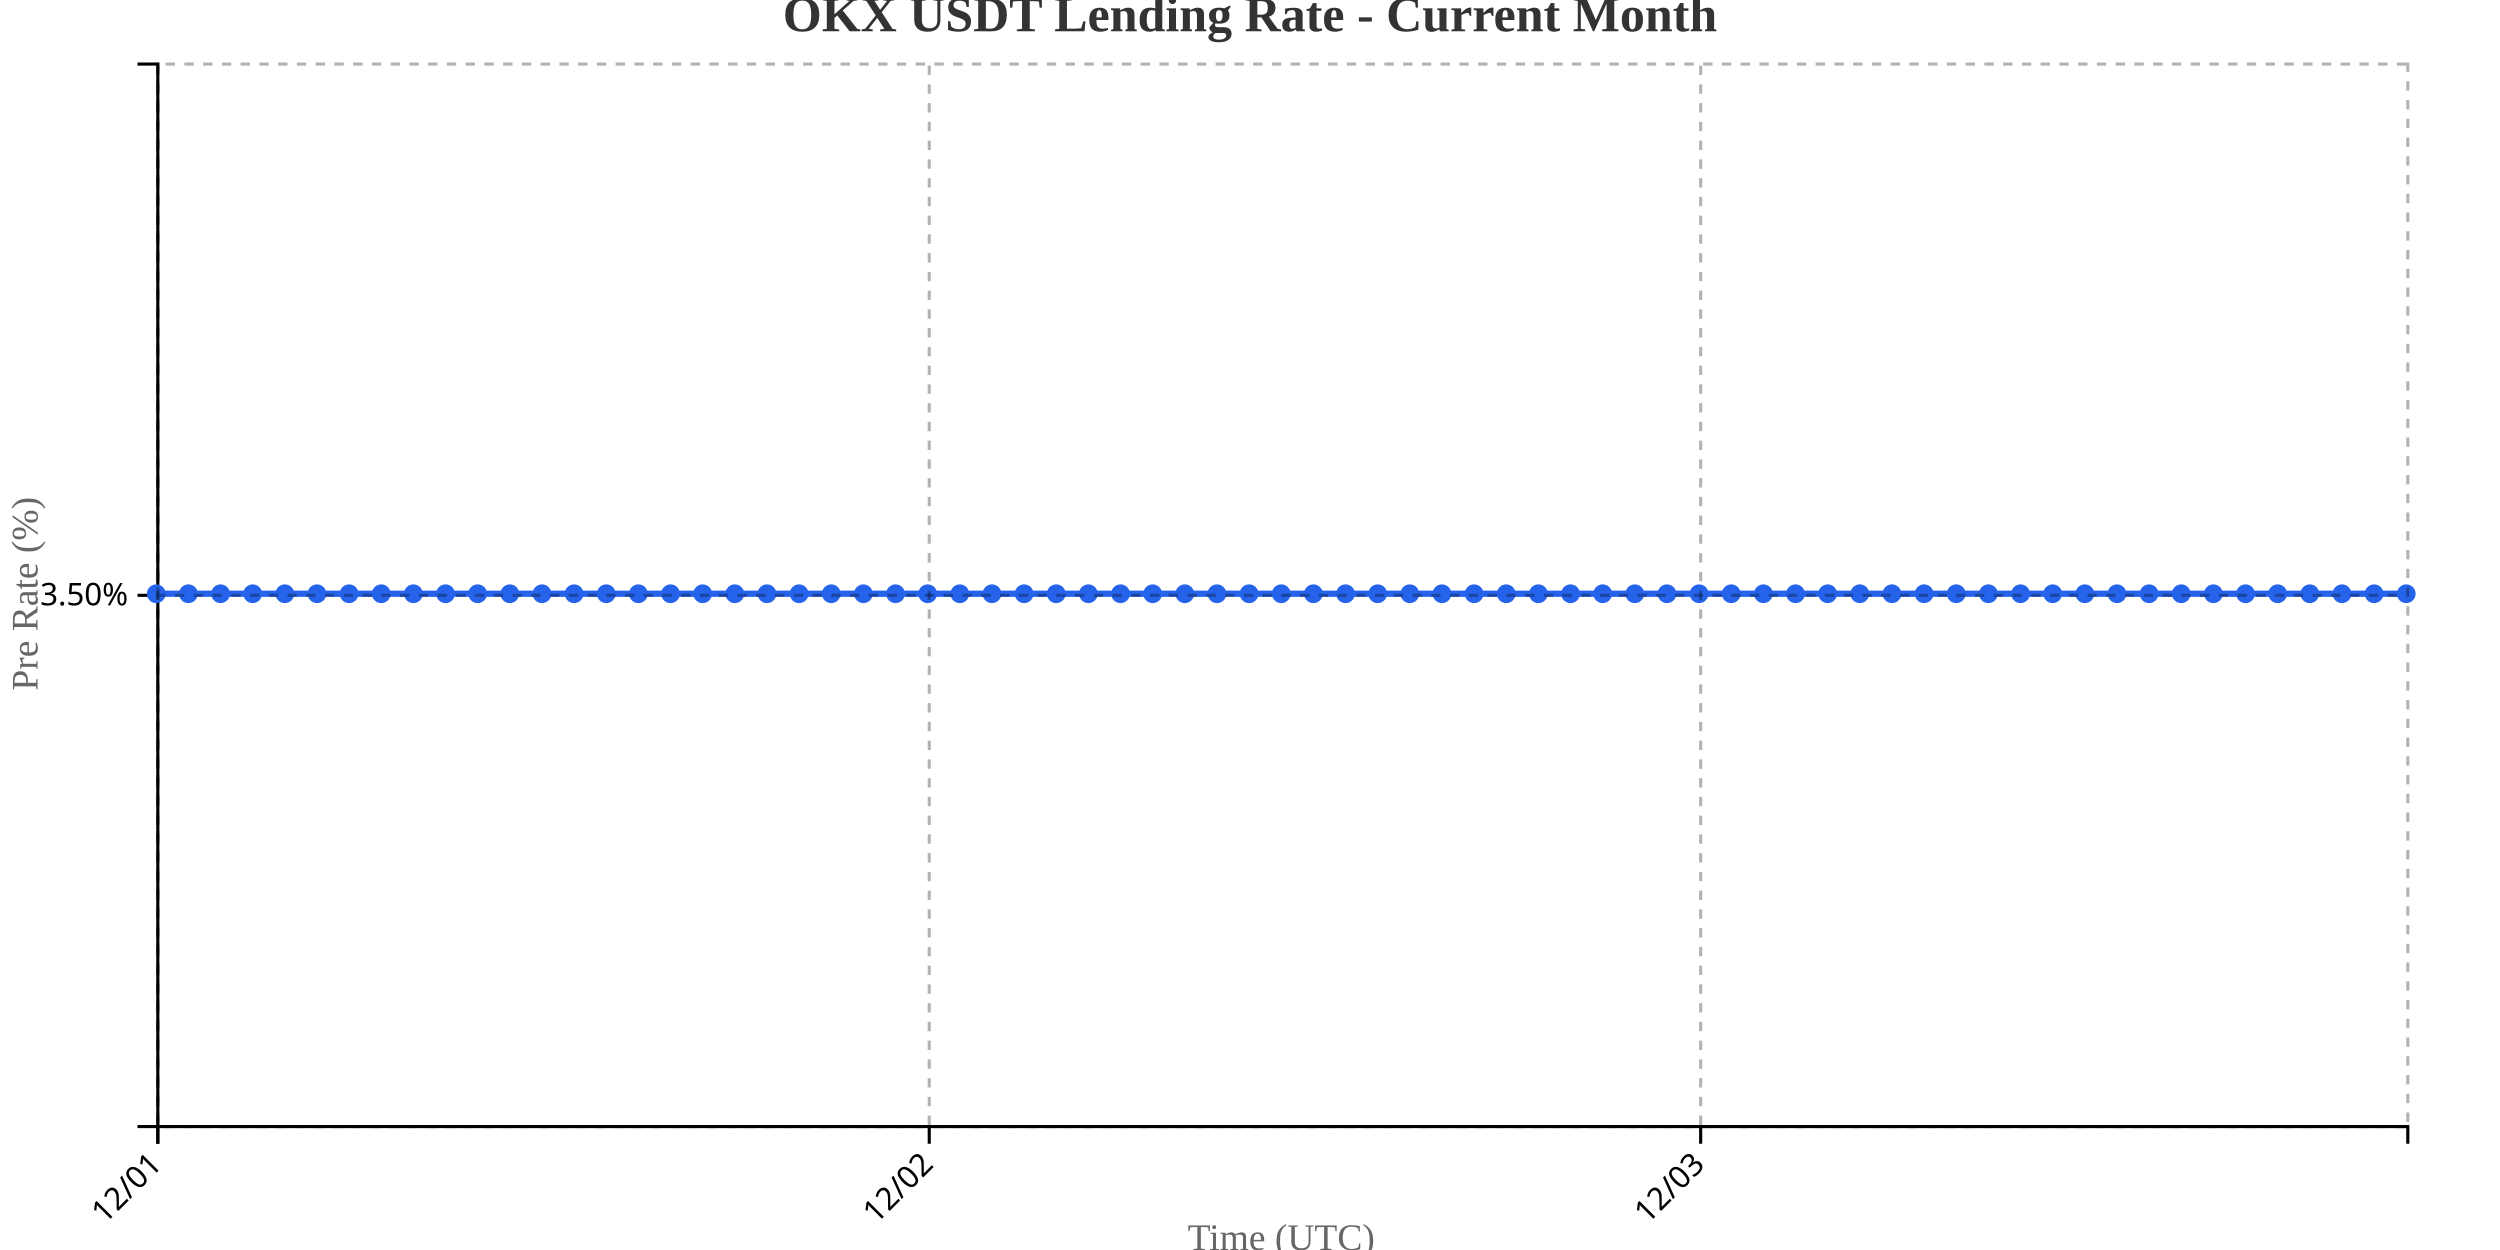
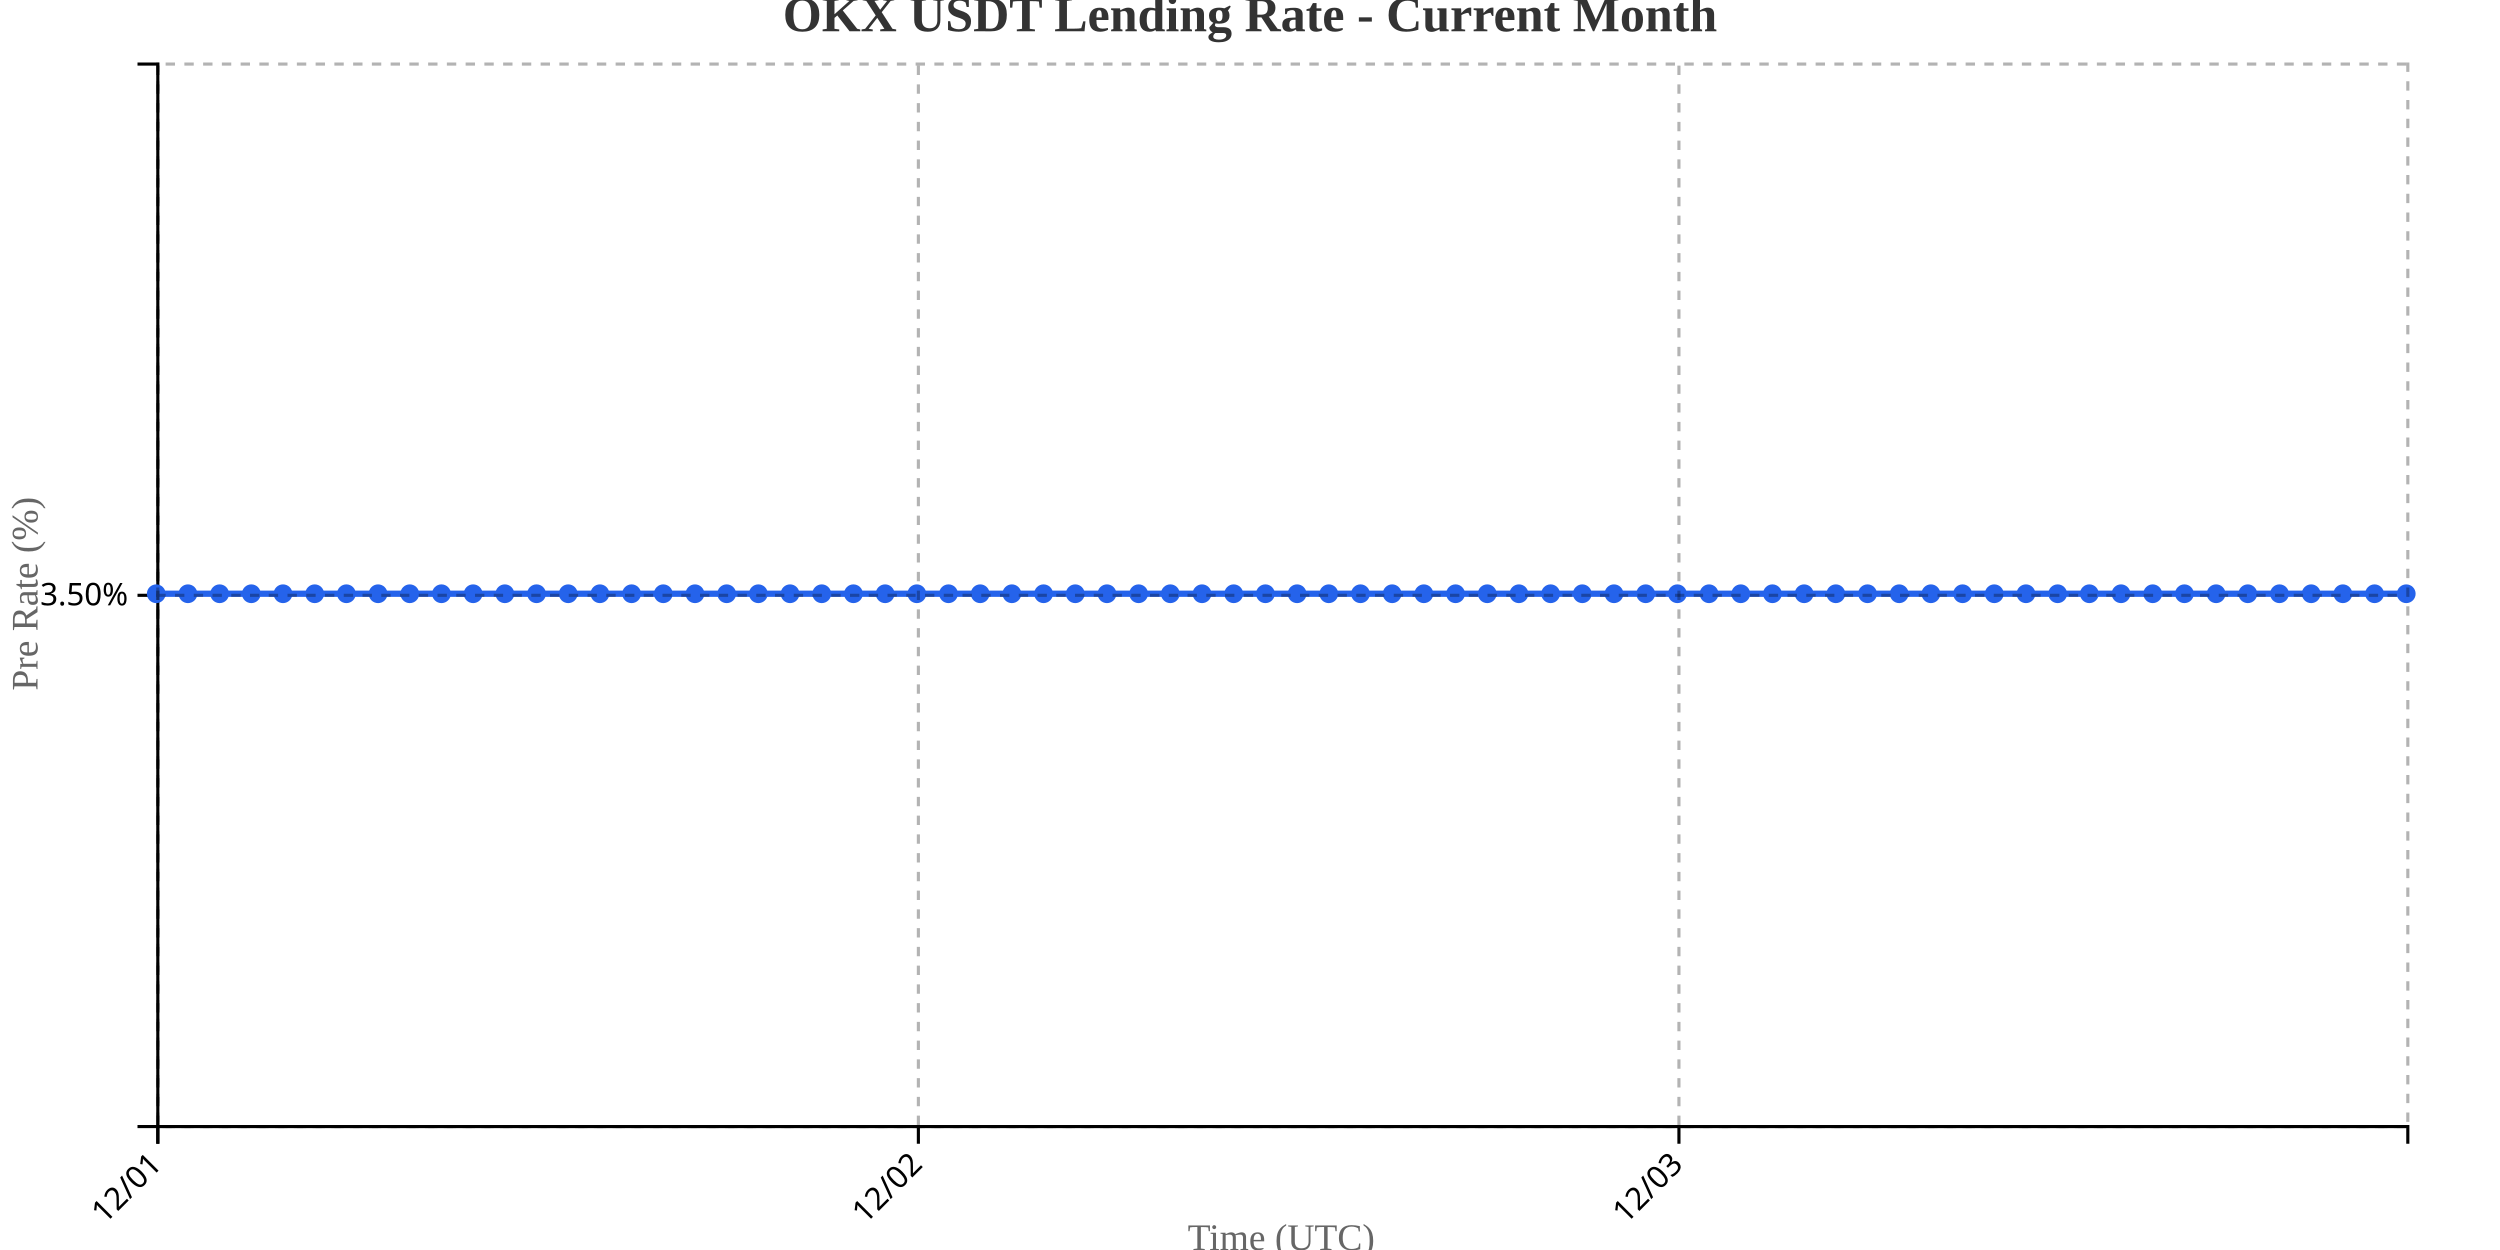
<svg xmlns="http://www.w3.org/2000/svg" width="800" height="400">
  <g transform="translate(50,20)">
    <g transform="translate(0,340)" fill="none" font-size="10" font-family="sans-serif" text-anchor="middle">
      <path class="domain" stroke="currentColor" d="M0.5,6V0.5H720.5V6" />
      <g class="tick" opacity="1" transform="translate(0.5,0)">
        <line stroke="currentColor" y2="6" />
        <text fill="currentColor" y="9" dy=".15em" style="text-anchor: end;" dx="-.8em" transform="rotate(-45)">12/01</text>
      </g>
-       <g class="tick" opacity="1" transform="translate(247.3571,0)">
+       <g class="tick" opacity="1" transform="translate(243.8803,0)">
        <line stroke="currentColor" y2="6" />
        <text fill="currentColor" y="9" dy=".15em" style="text-anchor: end;" dx="-.8em" transform="rotate(-45)">12/02</text>
      </g>
-       <g class="tick" opacity="1" transform="translate(494.2143,0)">
+       <g class="tick" opacity="1" transform="translate(487.2606,0)">
        <line stroke="currentColor" y2="6" />
        <text fill="currentColor" y="9" dy=".15em" style="text-anchor: end;" dx="-.8em" transform="rotate(-45)">12/03</text>
      </g>
    </g>
    <g fill="none" font-size="10" font-family="sans-serif" text-anchor="end">
      <path class="domain" stroke="currentColor" d="M-6,340.5H0.5V0.5H-6" />
      <g class="tick" opacity="1" transform="translate(0,170.5)">
        <line stroke="currentColor" x2="-6" />
        <text fill="currentColor" x="-9" dy="0.32em">3.50%</text>
      </g>
    </g>
    <text transform="rotate(-90)" y="-50" x="-170" dy="1em" style="text-anchor: middle; font-size: 12px; fill: #666;">Pre Rate (%)</text>
    <text transform="translate(360, 380)" style="text-anchor: middle; font-size: 12px; fill: #666;">Time (UTC)</text>
-     <path fill="none" stroke="#2563eb" stroke-width="2" d="M0,170C3.429,170,6.857,170,10.286,170C13.714,170,17.143,170,20.571,170C24,170,27.429,170,30.857,170C34.286,170,37.714,170,41.143,170C44.571,170,48,170,51.429,170C54.857,170,58.286,170,61.714,170C65.143,170,68.571,170,72,170C75.429,170,78.857,170,82.286,170C85.714,170,89.143,170,92.571,170C96,170,99.429,170,102.857,170C106.286,170,109.714,170,113.143,170C116.571,170,120,170,123.429,170C126.857,170,130.286,170,133.714,170C137.143,170,140.571,170,144,170C147.429,170,150.857,170,154.286,170C157.714,170,161.143,170,164.571,170C168,170,171.429,170,174.857,170C178.286,170,181.714,170,185.143,170C188.571,170,192,170,195.429,170C198.857,170,202.286,170,205.714,170C209.143,170,212.571,170,216,170C219.429,170,222.857,170,226.286,170C229.714,170,233.143,170,236.571,170C240,170,243.429,170,246.857,170C250.286,170,253.714,170,257.143,170C260.571,170,264,170,267.429,170C270.857,170,274.286,170,277.714,170C281.143,170,284.571,170,288,170C291.429,170,294.857,170,298.286,170C301.714,170,305.143,170,308.571,170C312,170,315.429,170,318.857,170C322.286,170,325.714,170,329.143,170C332.571,170,336,170,339.429,170C342.857,170,346.286,170,349.714,170C353.143,170,356.571,170,360,170C363.429,170,366.857,170,370.286,170C373.714,170,377.143,170,380.571,170C384,170,387.429,170,390.857,170C394.286,170,397.714,170,401.143,170C404.571,170,408,170,411.429,170C414.857,170,418.286,170,421.714,170C425.143,170,428.571,170,432,170C435.429,170,438.857,170,442.286,170C445.714,170,449.143,170,452.571,170C456,170,459.429,170,462.857,170C466.286,170,469.714,170,473.143,170C476.571,170,480,170,483.429,170C486.857,170,490.286,170,493.714,170C497.143,170,500.571,170,504,170C507.429,170,510.857,170,514.286,170C517.714,170,521.143,170,524.571,170C528,170,531.429,170,534.857,170C538.286,170,541.714,170,545.143,170C548.571,170,552,170,555.429,170C558.857,170,562.286,170,565.714,170C569.143,170,572.571,170,576,170C579.429,170,582.857,170,586.286,170C589.714,170,593.143,170,596.571,170C600,170,603.429,170,606.857,170C610.286,170,613.714,170,617.143,170C620.571,170,624,170,627.429,170C630.857,170,634.286,170,637.714,170C641.143,170,644.571,170,648,170C651.429,170,654.857,170,658.286,170C661.714,170,665.143,170,668.571,170C672,170,675.429,170,678.857,170C682.286,170,685.714,170,689.143,170C692.571,170,696,170,699.429,170C702.857,170,706.286,170,709.714,170C713.143,170,716.571,170,720,170" />
+     <path fill="none" stroke="#2563eb" stroke-width="2" d="M0,170C3.38,170,6.761,170,10.141,170C13.521,170,16.901,170,20.282,170C23.662,170,27.042,170,30.423,170C33.803,170,37.183,170,40.563,170C43.944,170,47.324,170,50.704,170C54.085,170,57.465,170,60.845,170C64.225,170,67.606,170,70.986,170C74.366,170,77.746,170,81.127,170C84.507,170,87.887,170,91.268,170C94.648,170,98.028,170,101.408,170C104.789,170,108.169,170,111.549,170C114.93,170,118.31,170,121.69,170C125.07,170,128.451,170,131.831,170C135.211,170,138.592,170,141.972,170C145.352,170,148.732,170,152.113,170C155.493,170,158.873,170,162.254,170C165.634,170,169.014,170,172.394,170C175.775,170,179.155,170,182.535,170C185.915,170,189.296,170,192.676,170C196.056,170,199.437,170,202.817,170C206.197,170,209.577,170,212.958,170C216.338,170,219.718,170,223.099,170C226.479,170,229.859,170,233.239,170C236.62,170,240,170,243.38,170C246.761,170,250.141,170,253.521,170C256.901,170,260.282,170,263.662,170C267.042,170,270.423,170,273.803,170C277.183,170,280.563,170,283.944,170C287.324,170,290.704,170,294.085,170C297.465,170,300.845,170,304.225,170C307.606,170,310.986,170,314.366,170C317.746,170,321.127,170,324.507,170C327.887,170,331.268,170,334.648,170C338.028,170,341.408,170,344.789,170C348.169,170,351.549,170,354.93,170C358.31,170,361.69,170,365.07,170C368.451,170,371.831,170,375.211,170C378.592,170,381.972,170,385.352,170C388.732,170,392.113,170,395.493,170C398.873,170,402.254,170,405.634,170C409.014,170,412.394,170,415.775,170C419.155,170,422.535,170,425.915,170C429.296,170,432.676,170,436.056,170C439.437,170,442.817,170,446.197,170C449.577,170,452.958,170,456.338,170C459.718,170,463.099,170,466.479,170C469.859,170,473.239,170,476.62,170C480,170,483.38,170,486.761,170C490.141,170,493.521,170,496.901,170C500.282,170,503.662,170,507.042,170C510.423,170,513.803,170,517.183,170C520.563,170,523.944,170,527.324,170C530.704,170,534.085,170,537.465,170C540.845,170,544.225,170,547.606,170C550.986,170,554.366,170,557.746,170C561.127,170,564.507,170,567.887,170C571.268,170,574.648,170,578.028,170C581.408,170,584.789,170,588.169,170C591.549,170,594.93,170,598.31,170C601.69,170,605.07,170,608.451,170C611.831,170,615.211,170,618.592,170C621.972,170,625.352,170,628.732,170C632.113,170,635.493,170,638.873,170C642.254,170,645.634,170,649.014,170C652.394,170,655.775,170,659.155,170C662.535,170,665.915,170,669.296,170C672.676,170,676.056,170,679.437,170C682.817,170,686.197,170,689.577,170C692.958,170,696.338,170,699.718,170C703.099,170,706.479,170,709.859,170C713.239,170,716.62,170,720,170" />
    <circle class="dot" cx="0" cy="170" r="3" fill="#2563eb" />
-     <circle class="dot" cx="10.286" cy="170" r="3" fill="#2563eb" />
-     <circle class="dot" cx="20.571" cy="170" r="3" fill="#2563eb" />
-     <circle class="dot" cx="30.857" cy="170" r="3" fill="#2563eb" />
-     <circle class="dot" cx="41.143" cy="170" r="3" fill="#2563eb" />
-     <circle class="dot" cx="51.429" cy="170" r="3" fill="#2563eb" />
-     <circle class="dot" cx="61.714" cy="170" r="3" fill="#2563eb" />
-     <circle class="dot" cx="72" cy="170" r="3" fill="#2563eb" />
-     <circle class="dot" cx="82.286" cy="170" r="3" fill="#2563eb" />
-     <circle class="dot" cx="92.571" cy="170" r="3" fill="#2563eb" />
-     <circle class="dot" cx="102.857" cy="170" r="3" fill="#2563eb" />
-     <circle class="dot" cx="113.143" cy="170" r="3" fill="#2563eb" />
-     <circle class="dot" cx="123.429" cy="170" r="3" fill="#2563eb" />
-     <circle class="dot" cx="133.714" cy="170" r="3" fill="#2563eb" />
-     <circle class="dot" cx="144" cy="170" r="3" fill="#2563eb" />
-     <circle class="dot" cx="154.286" cy="170" r="3" fill="#2563eb" />
-     <circle class="dot" cx="164.571" cy="170" r="3" fill="#2563eb" />
-     <circle class="dot" cx="174.857" cy="170" r="3" fill="#2563eb" />
-     <circle class="dot" cx="185.143" cy="170" r="3" fill="#2563eb" />
-     <circle class="dot" cx="195.429" cy="170" r="3" fill="#2563eb" />
-     <circle class="dot" cx="205.714" cy="170" r="3" fill="#2563eb" />
-     <circle class="dot" cx="216" cy="170" r="3" fill="#2563eb" />
-     <circle class="dot" cx="226.286" cy="170" r="3" fill="#2563eb" />
-     <circle class="dot" cx="236.571" cy="170" r="3" fill="#2563eb" />
-     <circle class="dot" cx="246.857" cy="170" r="3" fill="#2563eb" />
-     <circle class="dot" cx="257.143" cy="170" r="3" fill="#2563eb" />
-     <circle class="dot" cx="267.429" cy="170" r="3" fill="#2563eb" />
-     <circle class="dot" cx="277.714" cy="170" r="3" fill="#2563eb" />
-     <circle class="dot" cx="288" cy="170" r="3" fill="#2563eb" />
-     <circle class="dot" cx="298.286" cy="170" r="3" fill="#2563eb" />
-     <circle class="dot" cx="308.571" cy="170" r="3" fill="#2563eb" />
-     <circle class="dot" cx="318.857" cy="170" r="3" fill="#2563eb" />
-     <circle class="dot" cx="329.143" cy="170" r="3" fill="#2563eb" />
-     <circle class="dot" cx="339.429" cy="170" r="3" fill="#2563eb" />
-     <circle class="dot" cx="349.714" cy="170" r="3" fill="#2563eb" />
-     <circle class="dot" cx="360" cy="170" r="3" fill="#2563eb" />
-     <circle class="dot" cx="370.286" cy="170" r="3" fill="#2563eb" />
-     <circle class="dot" cx="380.571" cy="170" r="3" fill="#2563eb" />
-     <circle class="dot" cx="390.857" cy="170" r="3" fill="#2563eb" />
-     <circle class="dot" cx="401.143" cy="170" r="3" fill="#2563eb" />
-     <circle class="dot" cx="411.429" cy="170" r="3" fill="#2563eb" />
-     <circle class="dot" cx="421.714" cy="170" r="3" fill="#2563eb" />
-     <circle class="dot" cx="432" cy="170" r="3" fill="#2563eb" />
-     <circle class="dot" cx="442.286" cy="170" r="3" fill="#2563eb" />
-     <circle class="dot" cx="452.571" cy="170" r="3" fill="#2563eb" />
-     <circle class="dot" cx="462.857" cy="170" r="3" fill="#2563eb" />
-     <circle class="dot" cx="473.143" cy="170" r="3" fill="#2563eb" />
-     <circle class="dot" cx="483.429" cy="170" r="3" fill="#2563eb" />
-     <circle class="dot" cx="493.714" cy="170" r="3" fill="#2563eb" />
-     <circle class="dot" cx="504" cy="170" r="3" fill="#2563eb" />
-     <circle class="dot" cx="514.286" cy="170" r="3" fill="#2563eb" />
-     <circle class="dot" cx="524.571" cy="170" r="3" fill="#2563eb" />
-     <circle class="dot" cx="534.857" cy="170" r="3" fill="#2563eb" />
-     <circle class="dot" cx="545.143" cy="170" r="3" fill="#2563eb" />
-     <circle class="dot" cx="555.429" cy="170" r="3" fill="#2563eb" />
-     <circle class="dot" cx="565.714" cy="170" r="3" fill="#2563eb" />
-     <circle class="dot" cx="576" cy="170" r="3" fill="#2563eb" />
-     <circle class="dot" cx="586.286" cy="170" r="3" fill="#2563eb" />
-     <circle class="dot" cx="596.571" cy="170" r="3" fill="#2563eb" />
-     <circle class="dot" cx="606.857" cy="170" r="3" fill="#2563eb" />
-     <circle class="dot" cx="617.143" cy="170" r="3" fill="#2563eb" />
-     <circle class="dot" cx="627.429" cy="170" r="3" fill="#2563eb" />
-     <circle class="dot" cx="637.714" cy="170" r="3" fill="#2563eb" />
-     <circle class="dot" cx="648" cy="170" r="3" fill="#2563eb" />
-     <circle class="dot" cx="658.286" cy="170" r="3" fill="#2563eb" />
-     <circle class="dot" cx="668.571" cy="170" r="3" fill="#2563eb" />
-     <circle class="dot" cx="678.857" cy="170" r="3" fill="#2563eb" />
-     <circle class="dot" cx="689.143" cy="170" r="3" fill="#2563eb" />
-     <circle class="dot" cx="699.429" cy="170" r="3" fill="#2563eb" />
-     <circle class="dot" cx="709.714" cy="170" r="3" fill="#2563eb" />
+     <circle class="dot" cx="10.141" cy="170" r="3" fill="#2563eb" />
+     <circle class="dot" cx="20.282" cy="170" r="3" fill="#2563eb" />
+     <circle class="dot" cx="30.423" cy="170" r="3" fill="#2563eb" />
+     <circle class="dot" cx="40.563" cy="170" r="3" fill="#2563eb" />
+     <circle class="dot" cx="50.704" cy="170" r="3" fill="#2563eb" />
+     <circle class="dot" cx="60.845" cy="170" r="3" fill="#2563eb" />
+     <circle class="dot" cx="70.986" cy="170" r="3" fill="#2563eb" />
+     <circle class="dot" cx="81.127" cy="170" r="3" fill="#2563eb" />
+     <circle class="dot" cx="91.268" cy="170" r="3" fill="#2563eb" />
+     <circle class="dot" cx="101.408" cy="170" r="3" fill="#2563eb" />
+     <circle class="dot" cx="111.549" cy="170" r="3" fill="#2563eb" />
+     <circle class="dot" cx="121.69" cy="170" r="3" fill="#2563eb" />
+     <circle class="dot" cx="131.831" cy="170" r="3" fill="#2563eb" />
+     <circle class="dot" cx="141.972" cy="170" r="3" fill="#2563eb" />
+     <circle class="dot" cx="152.113" cy="170" r="3" fill="#2563eb" />
+     <circle class="dot" cx="162.254" cy="170" r="3" fill="#2563eb" />
+     <circle class="dot" cx="172.394" cy="170" r="3" fill="#2563eb" />
+     <circle class="dot" cx="182.535" cy="170" r="3" fill="#2563eb" />
+     <circle class="dot" cx="192.676" cy="170" r="3" fill="#2563eb" />
+     <circle class="dot" cx="202.817" cy="170" r="3" fill="#2563eb" />
+     <circle class="dot" cx="212.958" cy="170" r="3" fill="#2563eb" />
+     <circle class="dot" cx="223.099" cy="170" r="3" fill="#2563eb" />
+     <circle class="dot" cx="233.239" cy="170" r="3" fill="#2563eb" />
+     <circle class="dot" cx="243.38" cy="170" r="3" fill="#2563eb" />
+     <circle class="dot" cx="253.521" cy="170" r="3" fill="#2563eb" />
+     <circle class="dot" cx="263.662" cy="170" r="3" fill="#2563eb" />
+     <circle class="dot" cx="273.803" cy="170" r="3" fill="#2563eb" />
+     <circle class="dot" cx="283.944" cy="170" r="3" fill="#2563eb" />
+     <circle class="dot" cx="294.085" cy="170" r="3" fill="#2563eb" />
+     <circle class="dot" cx="304.225" cy="170" r="3" fill="#2563eb" />
+     <circle class="dot" cx="314.366" cy="170" r="3" fill="#2563eb" />
+     <circle class="dot" cx="324.507" cy="170" r="3" fill="#2563eb" />
+     <circle class="dot" cx="334.648" cy="170" r="3" fill="#2563eb" />
+     <circle class="dot" cx="344.789" cy="170" r="3" fill="#2563eb" />
+     <circle class="dot" cx="354.93" cy="170" r="3" fill="#2563eb" />
+     <circle class="dot" cx="365.07" cy="170" r="3" fill="#2563eb" />
+     <circle class="dot" cx="375.211" cy="170" r="3" fill="#2563eb" />
+     <circle class="dot" cx="385.352" cy="170" r="3" fill="#2563eb" />
+     <circle class="dot" cx="395.493" cy="170" r="3" fill="#2563eb" />
+     <circle class="dot" cx="405.634" cy="170" r="3" fill="#2563eb" />
+     <circle class="dot" cx="415.775" cy="170" r="3" fill="#2563eb" />
+     <circle class="dot" cx="425.915" cy="170" r="3" fill="#2563eb" />
+     <circle class="dot" cx="436.056" cy="170" r="3" fill="#2563eb" />
+     <circle class="dot" cx="446.197" cy="170" r="3" fill="#2563eb" />
+     <circle class="dot" cx="456.338" cy="170" r="3" fill="#2563eb" />
+     <circle class="dot" cx="466.479" cy="170" r="3" fill="#2563eb" />
+     <circle class="dot" cx="476.62" cy="170" r="3" fill="#2563eb" />
+     <circle class="dot" cx="486.761" cy="170" r="3" fill="#2563eb" />
+     <circle class="dot" cx="496.901" cy="170" r="3" fill="#2563eb" />
+     <circle class="dot" cx="507.042" cy="170" r="3" fill="#2563eb" />
+     <circle class="dot" cx="517.183" cy="170" r="3" fill="#2563eb" />
+     <circle class="dot" cx="527.324" cy="170" r="3" fill="#2563eb" />
+     <circle class="dot" cx="537.465" cy="170" r="3" fill="#2563eb" />
+     <circle class="dot" cx="547.606" cy="170" r="3" fill="#2563eb" />
+     <circle class="dot" cx="557.746" cy="170" r="3" fill="#2563eb" />
+     <circle class="dot" cx="567.887" cy="170" r="3" fill="#2563eb" />
+     <circle class="dot" cx="578.028" cy="170" r="3" fill="#2563eb" />
+     <circle class="dot" cx="588.169" cy="170" r="3" fill="#2563eb" />
+     <circle class="dot" cx="598.31" cy="170" r="3" fill="#2563eb" />
+     <circle class="dot" cx="608.451" cy="170" r="3" fill="#2563eb" />
+     <circle class="dot" cx="618.592" cy="170" r="3" fill="#2563eb" />
+     <circle class="dot" cx="628.732" cy="170" r="3" fill="#2563eb" />
+     <circle class="dot" cx="638.873" cy="170" r="3" fill="#2563eb" />
+     <circle class="dot" cx="649.014" cy="170" r="3" fill="#2563eb" />
+     <circle class="dot" cx="659.155" cy="170" r="3" fill="#2563eb" />
+     <circle class="dot" cx="669.296" cy="170" r="3" fill="#2563eb" />
+     <circle class="dot" cx="679.437" cy="170" r="3" fill="#2563eb" />
+     <circle class="dot" cx="689.577" cy="170" r="3" fill="#2563eb" />
+     <circle class="dot" cx="699.718" cy="170" r="3" fill="#2563eb" />
+     <circle class="dot" cx="709.859" cy="170" r="3" fill="#2563eb" />
    <circle class="dot" cx="720" cy="170" r="3" fill="#2563eb" />
    <g class="grid" transform="translate(0,340)" fill="none" font-size="10" font-family="sans-serif" text-anchor="middle" style="stroke-dasharray: 3,3; opacity: 0.3;">
      <path class="domain" stroke="currentColor" d="M0.5,-340V0.5H720.5V-340" />
      <g class="tick" opacity="1" transform="translate(0.5,0)">
        <line stroke="currentColor" y2="-340" />
        <text fill="currentColor" y="3" dy="0.71em" />
      </g>
-       <g class="tick" opacity="1" transform="translate(247.3571,0)">
+       <g class="tick" opacity="1" transform="translate(243.8803,0)">
        <line stroke="currentColor" y2="-340" />
        <text fill="currentColor" y="3" dy="0.71em" />
      </g>
-       <g class="tick" opacity="1" transform="translate(494.2143,0)">
+       <g class="tick" opacity="1" transform="translate(487.2606,0)">
        <line stroke="currentColor" y2="-340" />
        <text fill="currentColor" y="3" dy="0.71em" />
      </g>
    </g>
    <g class="grid" fill="none" font-size="10" font-family="sans-serif" text-anchor="end" style="stroke-dasharray: 3,3; opacity: 0.3;">
      <path class="domain" stroke="currentColor" d="M720,340.5H0.5V0.5H720" />
      <g class="tick" opacity="1" transform="translate(0,170.5)">
        <line stroke="currentColor" x2="720" />
        <text fill="currentColor" x="-3" dy="0.32em" />
      </g>
    </g>
  </g>
  <text x="400" y="10" text-anchor="middle" style="font-size: 16px; font-weight: bold; fill: #333;">OKX USDT Lending Rate - Current Month</text>
</svg>
